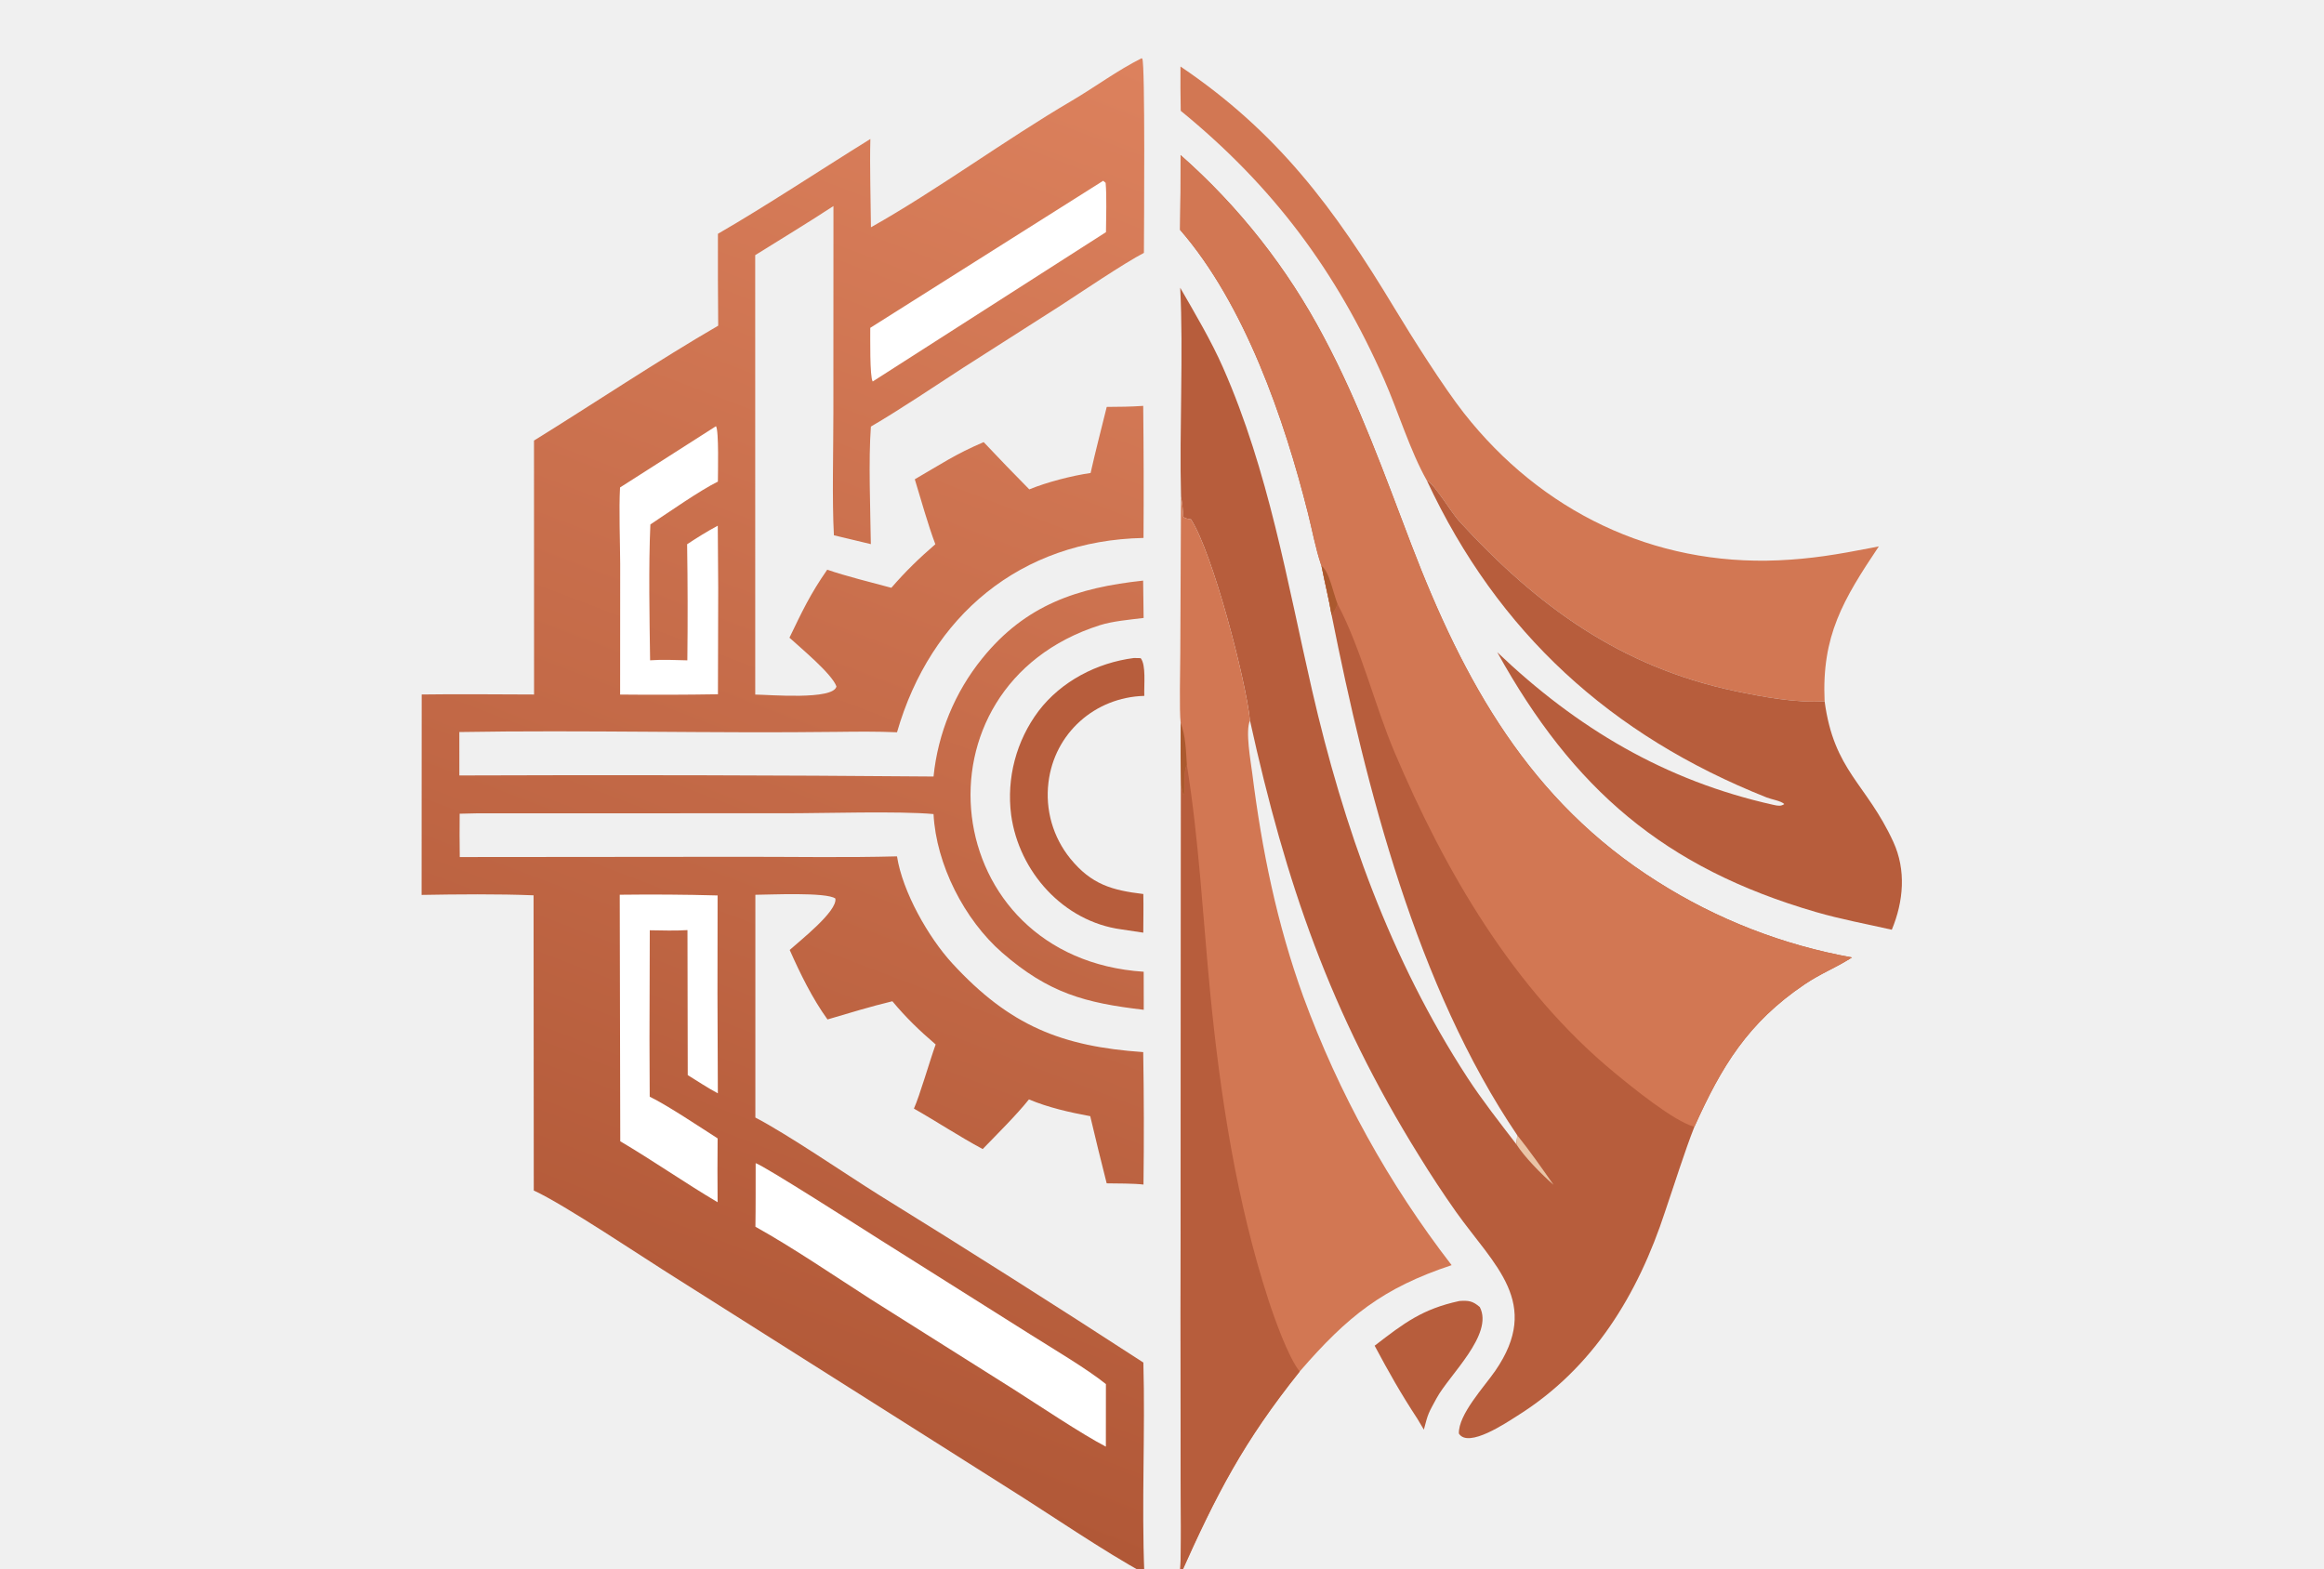
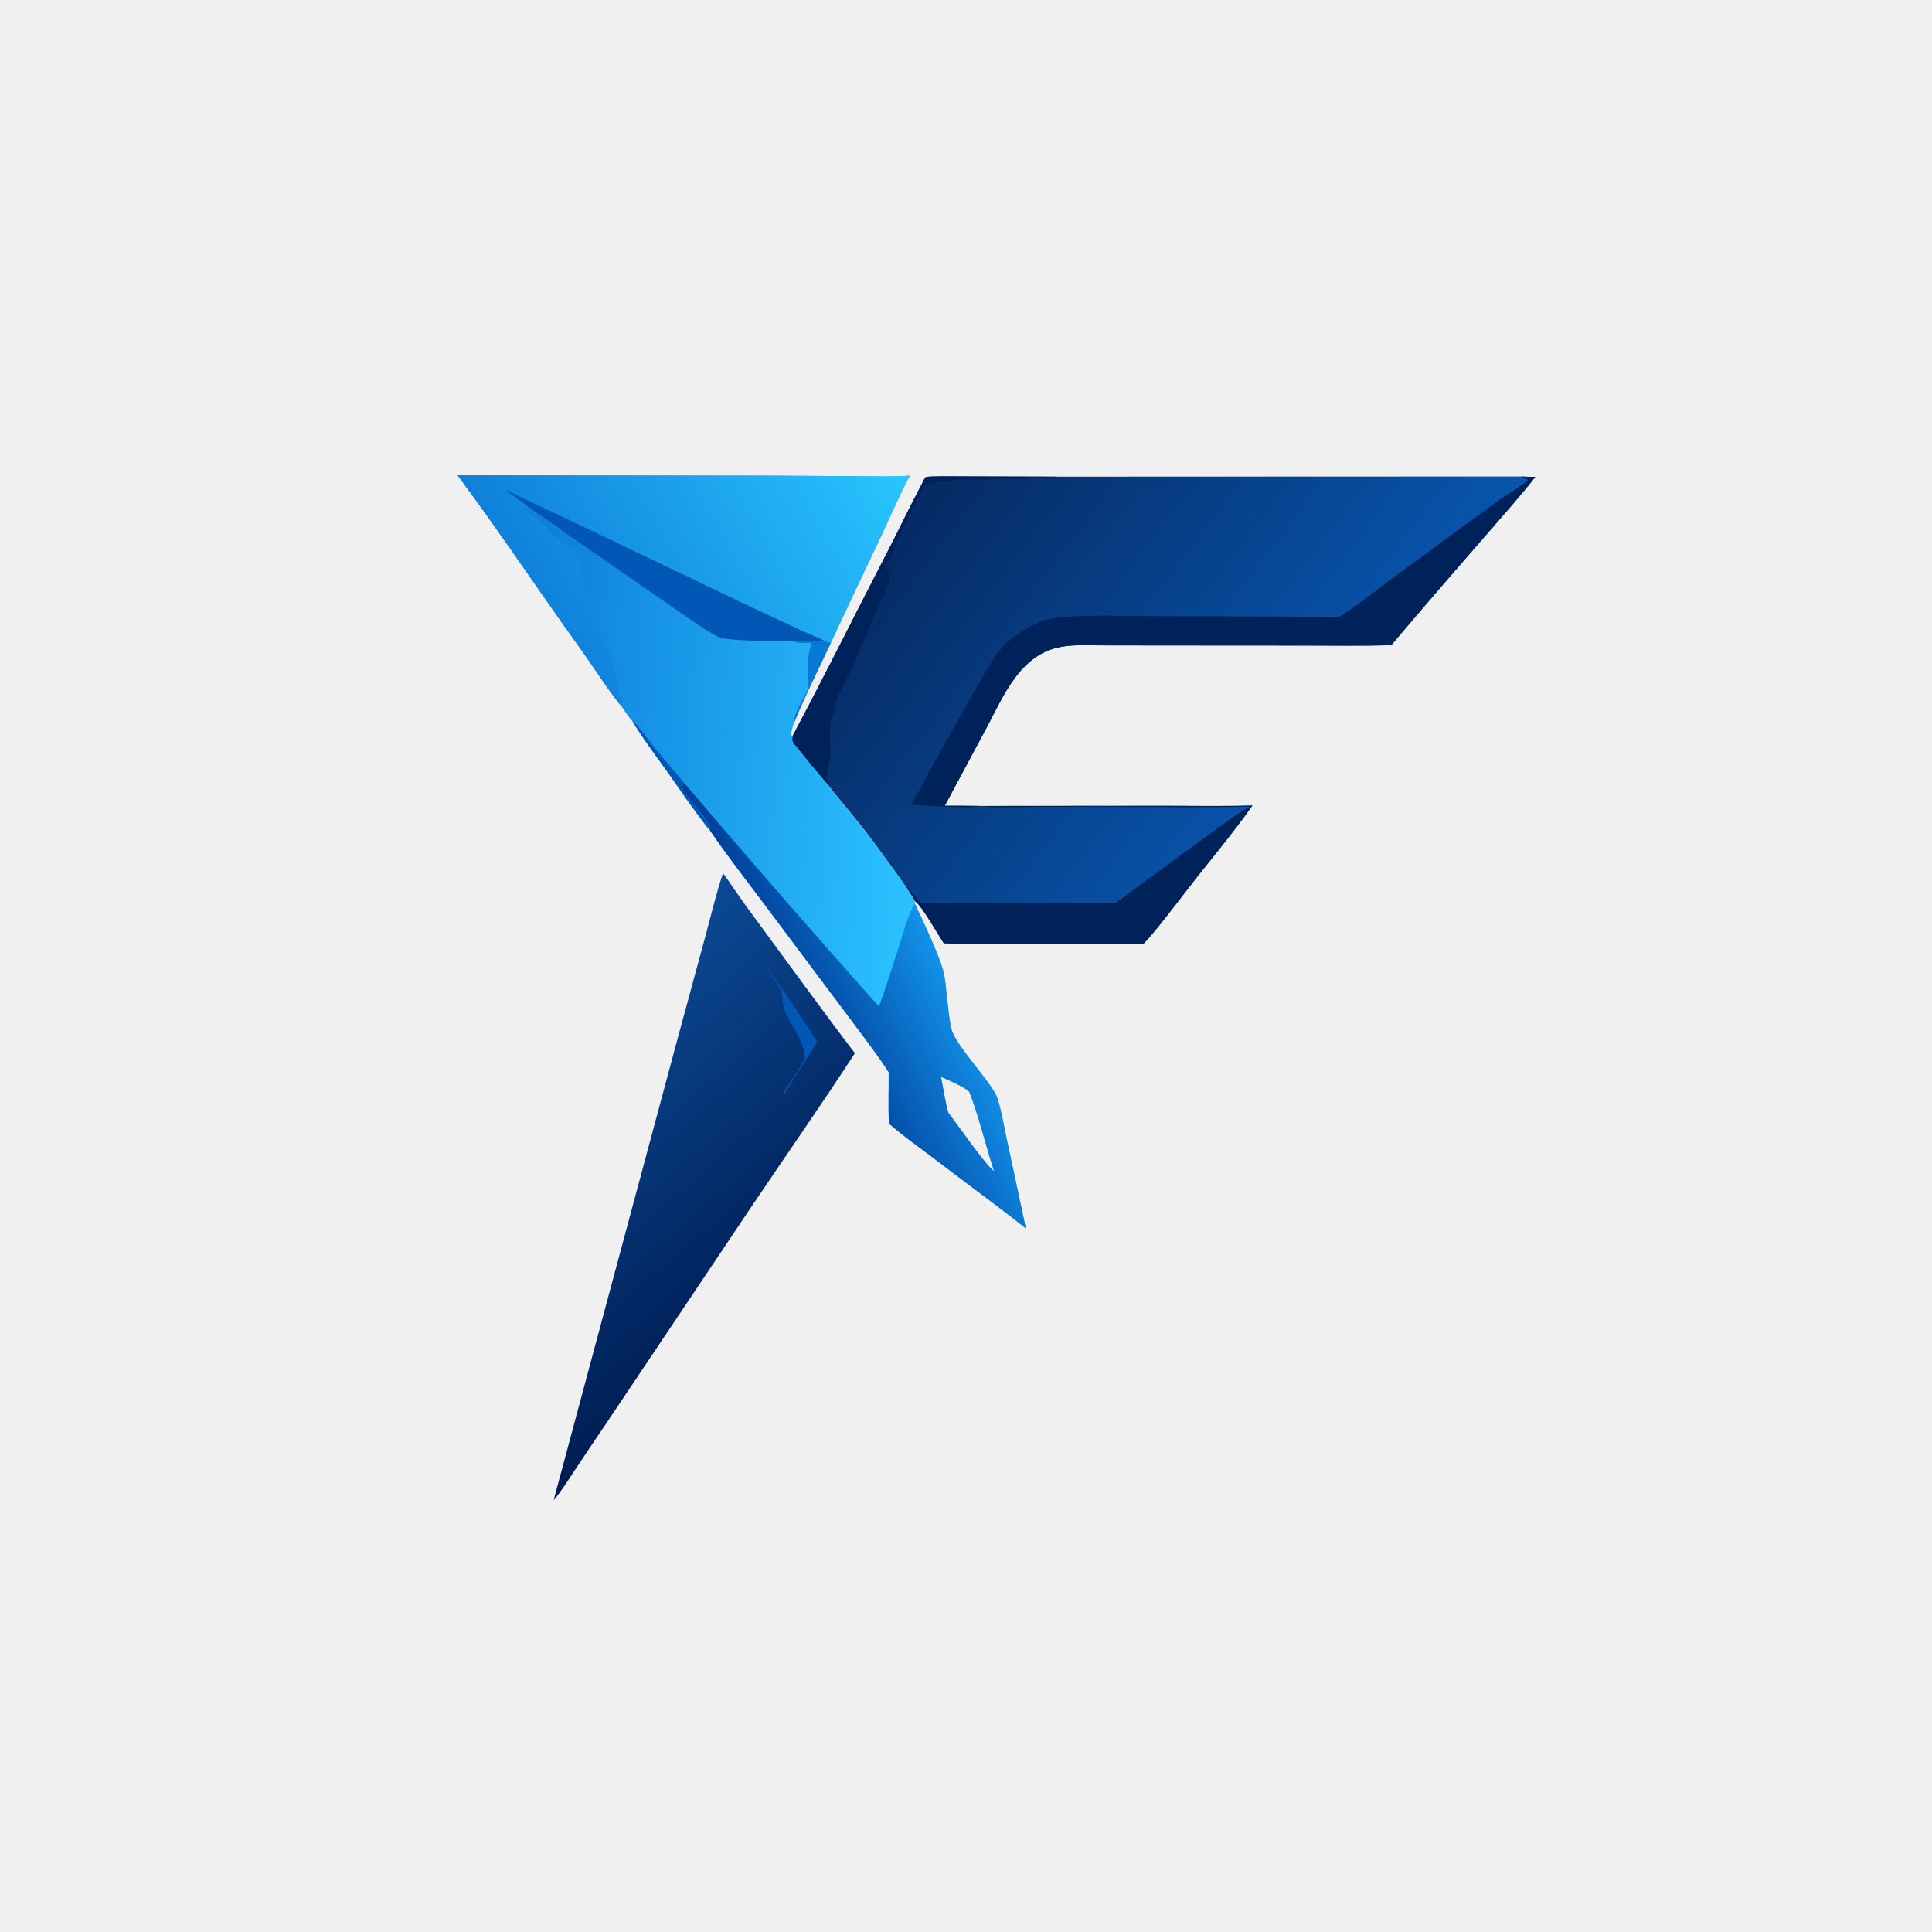
- <svg xmlns="http://www.w3.org/2000/svg" id="svg-mark" version="1.1" viewBox="50 65 200 135">
-   <defs>
-     <clipPath id="clip-mark">
-       <rect x="0" y="0" transform="scale(0.14648,0.14648)" width="2048" height="2048" fill="none" />
-     </clipPath>
-     <linearGradient x1="108.802" y1="184.75" x2="151.843" y2="71.888" gradientUnits="userSpaceOnUse" id="color-mark-1">
-       <stop offset="0" stop-color="#b15837" />
-       <stop offset="1" stop-color="#dc815d" />
-     </linearGradient>
-   </defs>
-   <g clip-path="url(#clip-mark)" fill="none" fill-rule="nonzero" stroke="none" stroke-width="1" stroke-linecap="butt" stroke-linejoin="miter" stroke-miterlimit="10" font-family="none" font-weight="none" font-size="none" text-anchor="none" style="mix-blend-mode: normal">
-     <path d="M148.252,70.013c0.018,0.015 0.041,0.024 0.053,0.043c0.253,0.434 0.145,14.686 0.138,16.711c-1.622,0.827 -5.545,3.479 -7.196,4.549l-8.366,5.34c-2.58,1.672 -5.294,3.513 -7.933,5.059c-0.216,2.919 -0.044,7.114 -0.005,10.117c-1.061,-0.247 -2.121,-0.501 -3.178,-0.762c-0.166,-3.064 -0.044,-7.357 -0.046,-10.506l0.007,-17.831c-2.18,1.43 -4.515,2.841 -6.734,4.227l0.002,37.82c1.161,0.009 6.74,0.495 6.989,-0.701c-0.39,-1.085 -3.043,-3.279 -4.043,-4.194c1.103,-2.29 1.785,-3.745 3.25,-5.854c1.582,0.554 3.85,1.108 5.518,1.559c1.241,-1.43 2.362,-2.516 3.786,-3.75c-0.627,-1.657 -1.239,-3.854 -1.768,-5.59c2.183,-1.26 3.504,-2.172 5.928,-3.198c1.292,1.372 2.601,2.729 3.926,4.068c1.524,-0.627 3.649,-1.173 5.276,-1.412c0.415,-1.863 0.931,-3.824 1.388,-5.686c1.087,-0.006 2.055,-0.015 3.139,-0.089c0.042,3.789 0.051,7.578 0.026,11.367c-10.583,0.21 -18.321,6.698 -21.214,16.726c-1.67,-0.074 -3.416,-0.059 -5.093,-0.037c-10.834,0.137 -21.747,-0.168 -32.572,0.016l0.002,3.737c13.602,-0.053 27.205,-0.023 40.807,0.091c0.377,-3.723 1.833,-7.255 4.188,-10.163c3.752,-4.641 8.226,-6.092 13.85,-6.699l0.041,3.216c-1.166,0.142 -2.67,0.274 -3.764,0.622c-16.644,5.29 -14.001,28.66 3.77,29.827l0.006,3.274c-5.04,-0.583 -8.188,-1.433 -12.189,-4.919c-3.256,-2.839 -5.677,-7.598 -5.903,-11.926c-2.961,-0.274 -9.505,-0.065 -12.673,-0.069l-26.588,0.004l-1.519,0.035c-0.012,1.243 -0.009,2.486 0.009,3.729l24.537,-0.022c4.321,-0.001 8.783,0.078 13.091,-0.038c0.473,3.044 2.698,6.971 4.761,9.214c4.944,5.377 9.412,7.148 16.428,7.635c0.063,3.8 0.07,7.6 0.023,11.399c-0.854,-0.104 -2.264,-0.089 -3.167,-0.105c-0.49,-1.922 -0.962,-3.85 -1.416,-5.78c-1.757,-0.325 -3.628,-0.746 -5.275,-1.444c-1.068,1.342 -2.765,3.018 -3.98,4.274c-2.046,-1.1 -3.91,-2.341 -5.919,-3.483c0.497,-1.094 1.365,-4.122 1.872,-5.52c-1.389,-1.188 -2.555,-2.312 -3.725,-3.718c-1.89,0.456 -3.721,1.014 -5.584,1.566c-1.311,-1.821 -2.344,-3.936 -3.253,-5.982c0.869,-0.79 4.118,-3.329 3.931,-4.425c-0.758,-0.568 -5.696,-0.328 -6.886,-0.323l0,19.172c2.795,1.453 7.724,4.837 10.649,6.669c7.634,4.721 15.216,9.527 22.743,14.418c0.166,5.981 -0.161,12.16 0.084,18.146c-3.383,-1.828 -8.228,-5.146 -11.606,-7.263l-28.707,-18.158c-2.686,-1.673 -9.619,-6.341 -12.232,-7.531l-0.018,-25.407c-3.015,-0.125 -6.617,-0.089 -9.635,-0.035l0.008,-17.25c3.176,-0.048 6.484,-0.003 9.669,0.001l-0.005,-21.856c5.122,-3.172 10.774,-6.945 15.852,-9.888c-0.024,-2.636 -0.032,-5.271 -0.024,-7.907c4.25,-2.458 8.883,-5.538 13.12,-8.161c-0.062,2.399 0.03,5.173 0.05,7.6c5.674,-3.191 11.579,-7.544 17.257,-10.876c2.012,-1.181 3.945,-2.63 6.04,-3.675z" fill="url(#color-mark-1)" />
-     <path d="M115.031,165.11c0.786,0.253 9.28,5.695 10.638,6.551l12.947,8.158c1.853,1.176 4.959,3.006 6.557,4.307l-0.004,5.382c-2.051,-1.058 -5.905,-3.643 -7.944,-4.938l-12.278,-7.739c-3.146,-2.02 -6.694,-4.443 -9.937,-6.249c0.028,-1.808 0.014,-3.659 0.02,-5.471z" fill="#ffffff" />
-     <path d="M103.334,142.008c2.807,-0.036 5.615,-0.016 8.421,0.061c-0.021,5.677 -0.014,11.354 0.022,17.03c-0.813,-0.429 -1.793,-1.072 -2.591,-1.567l-0.023,-12.48c-1.08,0.065 -2.162,0.031 -3.244,0.014l-0.025,9.367l0.019,4.957c1.539,0.747 4.37,2.646 5.844,3.587c-0.018,1.831 -0.018,3.664 -0.001,5.495c-2.788,-1.646 -5.537,-3.57 -8.377,-5.244z" fill="#ffffff" />
-     <path d="M111.616,101.682c0.262,0.364 0.165,4.086 0.164,4.769c-1.514,0.737 -4.293,2.68 -5.81,3.688c-0.161,3.564 -0.074,8.088 -0.023,11.692c1.02,-0.077 2.174,-0.023 3.205,0.002c0.038,-3.331 0.032,-6.662 -0.019,-9.992c0.938,-0.614 1.653,-1.066 2.637,-1.596l0.038,5.335l-0.023,9.174c-2.806,0.046 -5.612,0.054 -8.418,0.025l0.006,-11.248c-0.01,-1.966 -0.117,-4.662 -0.013,-6.576z" fill="#ffffff" />
-     <path d="M144.937,80.56l0.211,0.175c0.106,1.174 0.039,3.019 0.03,4.245l-20.072,12.853c-0.266,-0.358 -0.207,-3.921 -0.212,-4.617z" fill="#ffffff" />
-     <path d="M151.6,78.351c5.03,4.433 9.211,9.747 12.334,15.681c3.053,5.727 5.202,11.779 7.515,17.825c4.512,11.801 10.188,22.098 21.196,29.028c5.102,3.238 10.786,5.452 16.734,6.52l-0.237,0.148c-1.233,0.768 -2.48,1.251 -3.842,2.169c-4.882,3.297 -7.157,7.077 -9.483,12.259c-0.823,2.074 -1.78,5.131 -2.512,7.266c-2.344,7.175 -6.196,13.523 -12.725,17.606c-0.886,0.555 -4.222,2.834 -5.032,1.528c-0.045,-1.649 2.181,-4.018 3.13,-5.395c4.031,-5.845 -0.067,-9.041 -3.369,-13.676c-1.116,-1.582 -2.181,-3.199 -3.195,-4.849c-7.639,-12.289 -11.464,-23.477 -14.541,-37.442c-0.352,-3.493 -3.234,-14.493 -5.08,-17.318c-0.335,-0.07 -0.382,-0.039 -0.661,-0.201c-0.04,-0.693 -0.075,-1.087 -0.196,-1.769c-0.148,-5.788 0.215,-12.351 -0.069,-17.965c1.273,2.215 2.663,4.547 3.688,6.878c3.93,8.928 5.495,18.334 7.655,27.745c2.708,11.796 6.738,23.172 13.378,33.365c1.261,1.937 2.796,3.886 4.204,5.726l0.086,-0.765c-8.662,-12.8 -13.005,-29.878 -15.983,-44.794c-0.223,-1.312 -0.604,-2.869 -0.867,-4.207l-0.047,-0.134c-0.466,-1.388 -0.757,-2.974 -1.118,-4.407c-2.045,-8.125 -5.449,-17.988 -11.002,-24.385c0.032,-2.145 0.044,-4.291 0.038,-6.436z" fill="#b75d3c" />
-     <path d="M151.6,78.351c5.03,4.433 9.211,9.747 12.334,15.681c3.053,5.727 5.202,11.779 7.515,17.825c4.512,11.801 10.188,22.098 21.196,29.028c5.102,3.238 10.786,5.452 16.734,6.52l-0.237,0.148c-1.233,0.768 -2.48,1.251 -3.842,2.169c-4.882,3.297 -7.157,7.077 -9.483,12.259c-1.771,-0.472 -5.354,-3.4 -6.908,-4.683c-8.662,-7.156 -14.568,-17.336 -18.898,-27.56c-1.68,-3.969 -2.855,-8.816 -4.83,-12.609l-0.066,-0.123c-0.188,0.388 -0.246,0.584 -0.519,0.915c-0.223,-1.312 -0.604,-2.869 -0.867,-4.207l-0.047,-0.134c-0.466,-1.388 -0.757,-2.974 -1.118,-4.407c-2.045,-8.125 -5.449,-17.988 -11.002,-24.385c0.032,-2.145 0.044,-4.291 0.038,-6.436z" fill="#d27753" />
-     <path d="M163.729,113.713c0.653,0.404 1.043,2.467 1.386,3.293c-0.188,0.388 -0.246,0.584 -0.519,0.915c-0.223,-1.312 -0.604,-2.869 -0.867,-4.207z" fill="#ab592e" />
-     <path d="M180.579,162.715c1.126,1.409 2.082,2.782 3.116,4.258c-0.981,-0.85 -2.517,-2.399 -3.202,-3.494z" fill="#e9c4a7" />
-     <path d="M151.635,107.731c0.122,0.682 0.157,1.076 0.196,1.769c0.278,0.162 0.325,0.131 0.661,0.201c1.846,2.825 4.729,13.825 5.08,17.318c-0.416,0.887 0.063,3.489 0.198,4.56c0.823,6.58 2.125,12.937 4.386,19.188c3.045,8.316 7.354,16.113 12.769,23.121c-5.914,1.969 -8.94,4.375 -13.074,9.152c-4.827,6.038 -7.134,10.479 -10.308,17.593c0.155,-2.71 0.067,-5.805 0.06,-8.55l-0.009,-14.002l0.044,-45.451c-0.035,-1.803 -0.047,-3.607 -0.032,-5.411c-0.127,-1.028 -0.034,-4.703 -0.032,-5.969z" fill="#d27753" />
-     <path d="M152.139,130.841c1.044,6.432 1.384,13.182 2.014,19.657c0.86,8.814 2.271,17.972 5.013,26.402c0.505,1.554 1.715,4.957 2.685,6.141c-4.827,6.038 -7.134,10.479 -10.308,17.593c0.155,-2.71 0.067,-5.805 0.06,-8.55l-0.009,-14.002l0.044,-45.451l0.19,0.784c0.319,-0.197 -0.094,-1.848 0.311,-2.573z" fill="#b75d3c" />
-     <path d="M151.605,127.219c0.431,1.077 0.461,2.456 0.533,3.622c-0.404,0.725 0.009,2.376 -0.311,2.573l-0.19,-0.784c-0.035,-1.803 -0.047,-3.607 -0.032,-5.411z" fill="#ab592e" />
-     <path d="M151.591,70.724c8.385,5.663 13.25,12.231 18.403,20.779c1.55,2.571 4.239,6.822 5.988,9.049c6.64,8.453 16.288,13.147 27.085,12.673c2.83,-0.124 5.105,-0.514 7.86,-1.049l0.762,-0.149c-3.088,4.61 -4.923,7.705 -4.666,13.329c-2.367,0.173 -5.375,-0.387 -7.667,-0.869c-9.875,-2.076 -17.068,-7.312 -23.763,-14.609c-0.687,-0.748 -2.19,-3.289 -2.799,-3.519c-1.427,-2.509 -2.479,-5.973 -3.677,-8.694c-4.113,-9.341 -9.579,-16.659 -17.505,-23.128c-0.025,-1.271 -0.031,-2.542 -0.022,-3.813z" fill="#d27753" />
-     <path d="M172.794,106.359c0.609,0.23 2.112,2.77 2.799,3.519c6.694,7.297 13.888,12.532 23.763,14.609c2.292,0.482 5.3,1.042 7.667,0.869c0.809,6.023 3.596,7.056 5.915,12.107c1.112,2.425 0.883,5.113 -0.132,7.557c-2.183,-0.496 -4.356,-0.893 -6.507,-1.517c-13.091,-3.798 -20.934,-10.611 -27.45,-22.37c6.832,6.523 14.439,11.062 23.773,13.14c0.391,0.087 0.652,0.13 0.932,-0.07c-0.29,-0.281 -1.075,-0.391 -1.506,-0.562c-13.416,-5.329 -23.136,-14.18 -29.254,-27.28z" fill="#b75d3c" />
-     <path d="M147.58,121.633l0.584,0.013c0.476,0.585 0.278,2.259 0.313,3.247c-4.257,0.116 -7.743,3.225 -8.248,7.451c-0.289,2.349 0.39,4.714 1.88,6.552c1.811,2.225 3.588,2.729 6.284,3.05c0.022,1.093 0.001,2.229 -0.003,3.326l-1.896,-0.284c-4.972,-0.673 -8.804,-4.951 -9.476,-9.844c-0.409,-3.176 0.438,-6.387 2.36,-8.948c1.952,-2.565 5.028,-4.155 8.2,-4.563z" fill="#b75d3c" />
-     <path d="M175.578,176.975c0.791,-0.059 1.162,-0.009 1.77,0.519c1.226,2.351 -2.629,5.842 -3.716,7.846c-0.71,1.31 -0.716,1.247 -1.097,2.706l-0.552,-0.927c-1.456,-2.224 -2.436,-3.965 -3.684,-6.297c2.543,-1.958 4.104,-3.157 7.28,-3.845z" fill="#b75d3c" />
-   </g>
+ <svg xmlns="http://www.w3.org/2000/svg" id="svg" version="1.1" viewBox="0 0 300 300" width="300" height="300">
+   <svg>
+     <defs>
+       <clipPath id="clip-1">
+         <rect x="0" y="0" transform="scale(0.14648,0.14648)" width="2048" height="2048" fill="none" />
+       </clipPath>
+       <linearGradient x1="145.076" y1="73.378" x2="203.862" y2="117.899" gradientUnits="userSpaceOnUse" id="color-1">
+         <stop offset="0" stop-color="#062a63" />
+         <stop offset="1" stop-color="#0855ad" />
+       </linearGradient>
+       <linearGradient x1="81.241" y1="116.151" x2="142.643" y2="119.483" gradientUnits="userSpaceOnUse" id="color-2">
+         <stop offset="0" stop-color="#0d7eda" />
+         <stop offset="1" stop-color="#2bc2ff" />
+       </linearGradient>
+       <linearGradient x1="84.149" y1="95.924" x2="135.846" y2="65.894" gradientUnits="userSpaceOnUse" id="color-3">
+         <stop offset="0" stop-color="#0f80da" />
+         <stop offset="1" stop-color="#29c5ff" />
+       </linearGradient>
+       <linearGradient x1="124.538" y1="159.788" x2="146.003" y2="148.991" gradientUnits="userSpaceOnUse" id="color-4">
+         <stop offset="0" stop-color="#003c97" />
+         <stop offset="1" stop-color="#1291e9" />
+       </linearGradient>
+       <linearGradient x1="117.722" y1="204.863" x2="81.484" y2="162.092" gradientUnits="userSpaceOnUse" id="color-5">
+         <stop offset="0" stop-color="#001d53" />
+         <stop offset="1" stop-color="#0b4a96" />
+       </linearGradient>
+     </defs>
+     <g clip-path="url(#clip-1)" fill="none" fill-rule="nonzero" stroke="none" stroke-width="1" stroke-linecap="butt" stroke-linejoin="miter" stroke-miterlimit="10" stroke-dasharray="" stroke-dashoffset="0" font-family="none" font-weight="none" font-size="none" text-anchor="none" style="mix-blend-mode: normal">
+       <path d="M238.414,74.053c-2.347,2.981 -5.375,6.397 -7.896,9.303c-4.871,5.575 -9.7,11.186 -14.49,16.831c-4.478,0.129 -9.199,0.055 -13.695,0.052l-23.399,-0.016l-8.131,-0.012c-2.978,-0.01 -5.855,-0.261 -8.615,1.057c-4.608,2.199 -6.788,7.65 -9.108,11.95l-6.376,11.903c1.838,0.008 3.754,-0.011 5.585,0.028l0.183,0.002l28.551,-0.023c4.397,-0.003 9.076,0.086 13.45,-0.044c-2.994,4.281 -6.92,8.907 -10.15,13.103c-1.528,1.984 -5.149,6.747 -6.722,8.32c-6.129,0.158 -12.618,0.035 -18.766,0.034c-3.768,-0.001 -8.607,0.122 -12.29,-0.076c-0.914,-1.375 -3.419,-5.839 -4.467,-6.533c-0.161,-0.338 -1.128,-1.807 -1.379,-2.207c-0.218,-0.252 -1.299,-1.838 -1.569,-2.209l-3.964,-5.407c-2.069,-2.774 -4.478,-5.476 -6.601,-8.237c-1.748,-2.031 -3.531,-4.174 -5.191,-6.281c-0.494,-0.626 -0.387,-0.704 -0.284,-1.339c5.239,-9.838 9.997,-19.498 15.107,-29.325c1.664,-3.239 3.229,-6.577 4.946,-9.77c0.24,-0.539 0.267,-0.632 0.631,-1.082c0.648,-0.164 4.897,-0.099 5.859,-0.098l14.386,0.039l72.167,-0.027c0.75,0.034 1.477,0.074 2.228,0.064z" fill="url(#color-1)" />
+       <path d="M238.414,74.053c-2.347,2.981 -5.375,6.397 -7.896,9.303c-4.871,5.575 -9.7,11.186 -14.49,16.831c-4.478,0.129 -9.199,0.055 -13.695,0.052l-23.399,-0.016l-8.131,-0.012c-2.978,-0.01 -5.855,-0.261 -8.615,1.057c-4.608,2.199 -6.788,7.65 -9.108,11.95l-6.376,11.903c1.838,0.008 3.754,-0.011 5.585,0.028c-1.405,0.484 -8.91,-0.077 -10.851,-0.192c0.777,-1.145 2.448,-4.409 3.208,-5.778c2.302,-4.166 4.633,-8.316 6.991,-12.449c1.213,-2.116 2.648,-4.832 4.276,-6.524c1.578,-1.639 5.089,-3.8 7.34,-4.144c4.302,-0.658 10.201,-0.412 14.631,-0.402l30.098,0.113c3.315,-2.179 7.024,-5.085 10.232,-7.471l14.465,-10.589c0.536,-0.39 4.499,-2.924 4.611,-3.159c-0.35,-0.404 -0.514,-0.353 -1.104,-0.564c0.75,0.034 1.477,0.074 2.228,0.064z" fill="#00225b" />
+       <path d="M152.471,125.15l28.551,-0.023c4.397,-0.003 9.076,0.086 13.45,-0.044c-2.994,4.281 -6.92,8.907 -10.15,13.103c-1.528,1.984 -5.149,6.747 -6.722,8.32c-6.129,0.158 -12.618,0.035 -18.766,0.034c-3.768,-0.001 -8.607,0.122 -12.29,-0.076c-0.914,-1.375 -3.419,-5.839 -4.467,-6.533c-0.161,-0.338 -1.128,-1.807 -1.379,-2.207l0.128,-0.043c0.408,0.273 1.544,1.87 2.031,2.435c0.918,0.065 1.903,0.061 2.824,0.057c9.163,-0.038 18.343,0.101 27.504,0.006c1.373,-0.841 3.41,-2.463 4.806,-3.481l10.926,-7.983c1.324,-0.947 3.8,-2.822 5.19,-3.447c-11.886,0.196 -23.834,-0.096 -35.726,0.054c-1.172,0.015 -4.997,0.125 -5.911,-0.171z" fill="#00225b" />
+       <path d="M143.142,75.158c0.24,-0.539 0.267,-0.632 0.631,-1.082c0.648,-0.164 4.897,-0.099 5.859,-0.098l14.386,0.039c-0.599,0.401 -12.688,0.451 -14.073,0.456c-2.369,0.008 -3.659,0.187 -6.174,0.82l-0.347,0.374c-0.472,0.716 -0.819,1.629 -1.235,2.443c-0.747,1.462 -1.524,2.887 -2.281,4.34c-0.442,0.848 -0.641,1.746 -1.036,2.625c-0.351,0.962 -0.814,1.983 -1.503,2.747c0.351,0.616 0.937,1.444 0.722,2.193c-0.701,2.439 -2.068,4.707 -2.977,7.032c-1.511,3.865 -3.115,7.483 -5.047,11.153c-0.335,0.635 -0.451,2.066 -0.71,2.766c-0.833,2.154 -0.316,4.037 -0.409,6.254c-0.046,1.116 -0.671,2.583 -0.541,3.66c0.069,0.384 0.239,0.29 0.157,0.993c-1.748,-2.031 -3.531,-4.174 -5.191,-6.281c-0.494,-0.626 -0.387,-0.704 -0.284,-1.339c5.239,-9.838 9.997,-19.498 15.107,-29.325c1.664,-3.239 3.229,-6.577 4.946,-9.77z" fill="#00225b" />
+       <path d="M71.067,73.82l47.772,0.042l14.458,0.083c2.229,0.011 5.863,0.118 8.007,-0.1c-1.302,2.306 -3.239,6.779 -4.424,9.292c-2.649,5.546 -5.269,11.106 -7.86,16.679c-1.718,3.68 -4.25,8.752 -5.72,12.431c-0.184,0.594 -0.469,1.312 -0.421,1.91l0.209,0.097c-0.103,0.635 -0.209,0.713 0.284,1.339c1.66,2.106 3.443,4.25 5.191,6.281c2.123,2.76 4.532,5.463 6.601,8.237l3.964,5.407c0.27,0.371 1.351,1.957 1.569,2.209c0.251,0.4 1.218,1.869 1.379,2.207l-0.017,0.392c1.304,2.766 3.591,7.585 4.414,10.425c0.511,1.764 0.757,7.964 1.442,9.567c1.134,2.65 5.26,6.943 6.722,9.631c0.59,1.085 1.345,5.323 1.658,6.784l3,14.02c-4.43,-3.527 -9.138,-6.923 -13.634,-10.38c-2.384,-1.833 -5.393,-3.92 -7.609,-5.897c-0.172,-2.385 -0.027,-5.49 -0.059,-7.983c-1.677,-2.667 -5.082,-7.056 -7.029,-9.684l-12.824,-17.124c-2.59,-3.449 -5.452,-7.139 -7.863,-10.683c-1.192,-1.388 -4.127,-5.503 -5.178,-7.055c-1.966,-2.902 -5.208,-7.084 -6.922,-10.011c-0.256,-0.166 -1.493,-1.97 -1.719,-2.344c-1.34,-1.444 -4.963,-6.965 -6.373,-8.92c-6.372,-8.841 -12.519,-18.115 -19.02,-26.85zM154.354,181.849c-1.148,-3.428 -2.61,-9.372 -3.877,-12.366c-0.979,-0.835 -3.122,-1.711 -4.358,-2.278c0.16,0.795 0.921,5.31 1.189,5.648c1.229,1.553 5.812,8.197 7.046,8.996z" fill="url(#color-2)" />
+       <path d="M71.067,73.82l47.772,0.042l14.458,0.083c2.229,0.011 5.863,0.118 8.007,-0.1c-1.302,2.306 -3.239,6.779 -4.424,9.292c-2.649,5.546 -5.269,11.106 -7.86,16.679l-0.855,-0.214l-0.147,0.103c-0.938,-0.329 -3.668,-0.15 -4.76,-0.09c-3.155,-0.073 -8.105,-0.023 -11.136,-0.506c-1.132,-0.18 -5.881,-3.577 -7.2,-4.476l-15.499,-10.741c-1.877,-1.295 -3.989,-2.916 -5.885,-4.098c-1.102,0.361 -1.433,-0.981 -2.069,-0.967c0.821,1.201 2.465,1.839 3.317,2.981c1.226,1.643 4.623,3.854 5.462,5.477c0.011,1.538 -0.047,3.294 0.412,4.792c1.697,5.526 5.266,9.896 5.418,15.796c0.276,0.243 0.331,0.269 0.654,0.454l0.08,0.308c-0.171,0.101 -0.319,0.203 -0.476,0.322l0.121,0.634c-1.34,-1.444 -4.963,-6.965 -6.373,-8.92c-6.372,-8.841 -12.519,-18.115 -19.02,-26.85z" fill="url(#color-3)" />
+       <path d="M78.546,76.026c3.984,2.054 8.048,3.84 12.076,5.782l24.333,11.66l9.589,4.487c0.781,0.362 2.988,1.239 3.622,1.646l-0.147,0.103c-0.938,-0.329 -3.668,-0.15 -4.76,-0.09c-3.155,-0.073 -8.105,-0.023 -11.136,-0.506c-1.132,-0.18 -5.881,-3.577 -7.2,-4.476l-15.499,-10.741c-1.877,-1.295 -3.989,-2.916 -5.885,-4.098c-1.328,-0.979 -3.85,-2.731 -4.993,-3.768z" fill="#0157b6" />
+       <path d="M106.298,121.646c9.919,11.67 19.979,23.218 30.179,34.643c1.105,-2.917 1.977,-5.914 2.967,-8.858c0.686,-2.041 1.495,-5.427 2.618,-7.107c1.304,2.766 3.591,7.585 4.414,10.425c0.511,1.764 0.757,7.964 1.442,9.567c1.134,2.65 5.26,6.943 6.722,9.631c0.59,1.085 1.345,5.323 1.658,6.784l3,14.02c-4.43,-3.527 -9.138,-6.923 -13.634,-10.38c-2.384,-1.833 -5.393,-3.92 -7.609,-5.897c-0.172,-2.385 -0.027,-5.49 -0.059,-7.983c-1.677,-2.667 -5.082,-7.056 -7.029,-9.684l-12.824,-17.124c-2.59,-3.449 -5.452,-7.139 -7.863,-10.683c0.46,-1.432 -4.491,-5.756 -4.457,-7.016zM154.354,181.849c-1.148,-3.428 -2.61,-9.372 -3.877,-12.366c-0.979,-0.835 -3.122,-1.711 -4.358,-2.278c0.16,0.795 0.921,5.31 1.189,5.648c1.229,1.553 5.812,8.197 7.046,8.996z" fill="url(#color-4)" />
+       <path d="M123.259,99.614c1.092,-0.06 3.822,-0.239 4.76,0.09l0.147,-0.103l0.855,0.214c-1.718,3.68 -4.25,8.752 -5.72,12.431c-0.11,-1.772 2.244,-4.723 2.248,-5.679c0.01,-2.3 -0.442,-4.165 0.489,-6.74c-0.92,0.009 -1.938,0.099 -2.779,-0.212z" fill="#0979d6" />
+       <path d="M98.179,111.933c0.996,0.79 2.502,3.025 3.433,4.143c1.552,1.862 3.131,3.712 4.686,5.57l-0.475,0.336c-0.034,1.26 4.917,5.584 4.457,7.016c-1.192,-1.388 -4.127,-5.503 -5.178,-7.055c-1.966,-2.902 -5.208,-7.084 -6.922,-10.011z" fill="#0157b6" />
+       <path d="M112.264,135.603c0.337,0.372 1.492,2.105 1.837,2.6c1.079,1.571 2.19,3.121 3.332,4.646c5.026,6.809 10.207,13.993 15.314,20.696c-4.974,7.657 -10.474,15.546 -15.593,23.127l-22.585,33.71c-1.808,2.651 -3.597,5.316 -5.366,7.994c-0.916,1.37 -2.174,3.394 -3.23,4.56l19.002,-70.765l4.596,-16.933c0.825,-3.055 1.689,-6.696 2.694,-9.636z" fill="url(#color-5)" />
+       <path d="M119.015,150.259c0.694,0.535 7.124,10.189 7.88,11.556c-1.506,2.483 -3.215,4.9 -4.693,7.377c-0.247,0.404 -0.327,0.608 -0.724,0.87c0.617,-1.444 2.74,-3.964 3.476,-5.75c-0.196,-3.413 -2.461,-5.061 -3.3,-8.146c-0.226,-0.828 -0.086,-2.104 -0.618,-2.865c-0.708,-1.014 -1.366,-1.998 -2.02,-3.042z" fill="#0157b6" />
+     </g>
+   </svg>
</svg>
